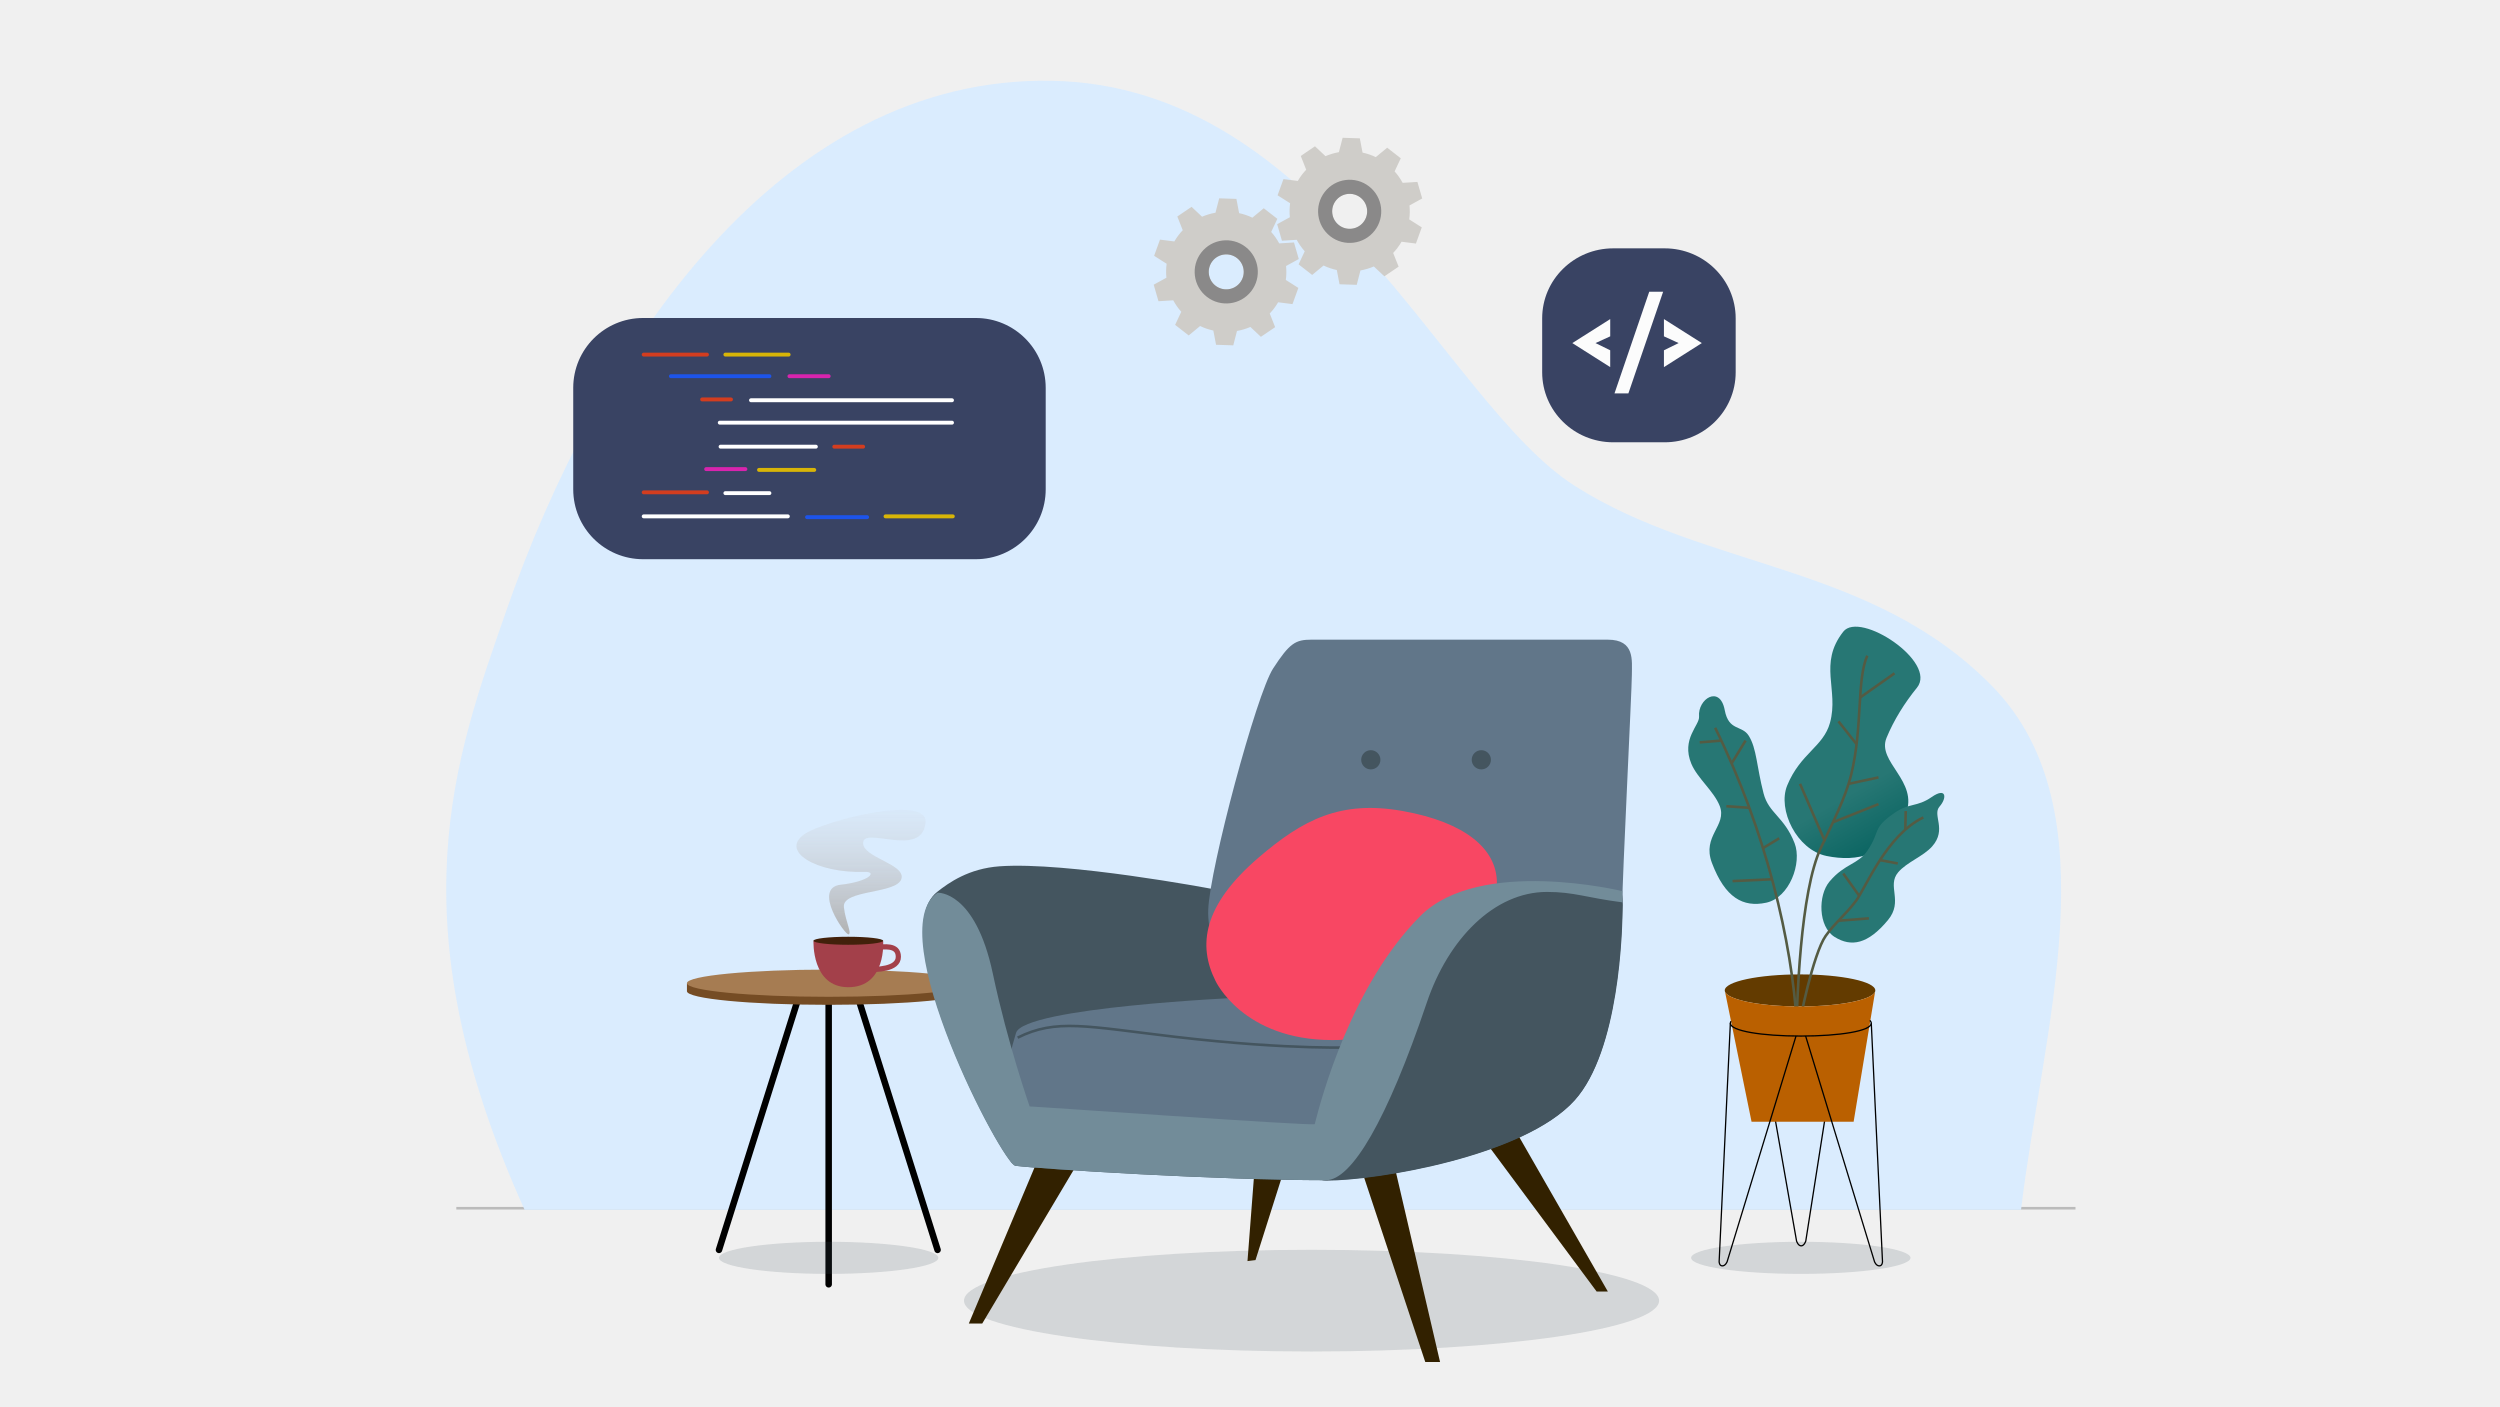
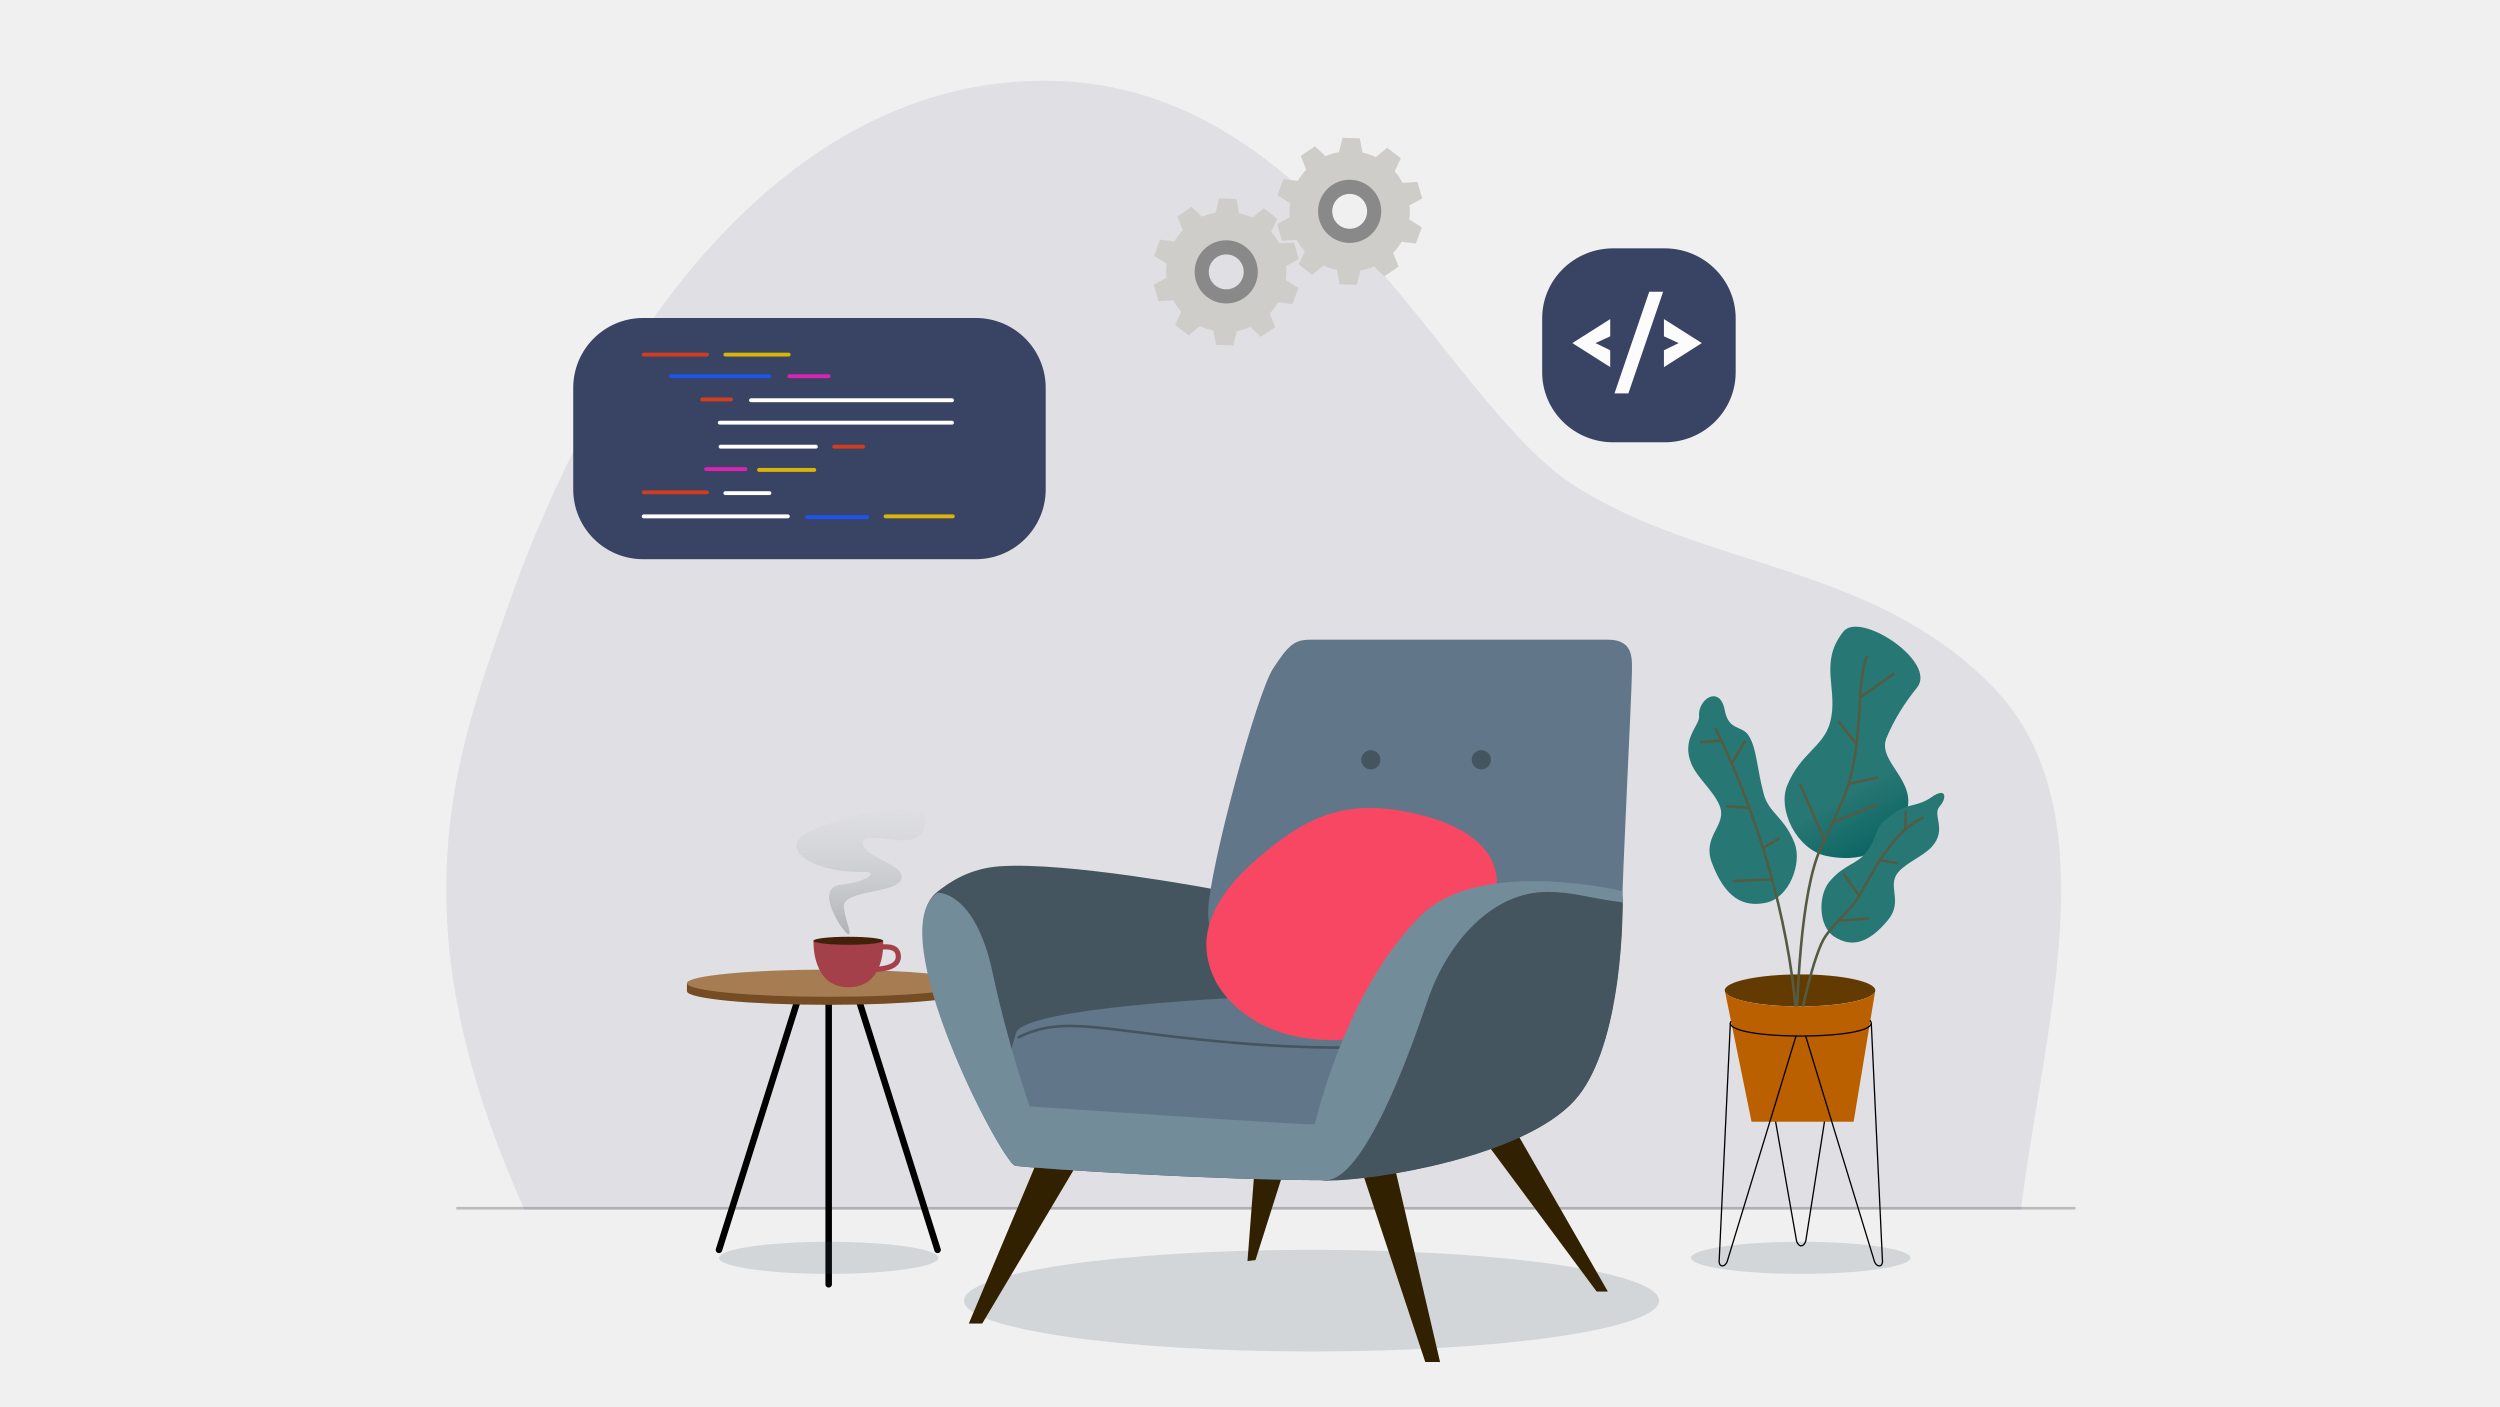
<svg xmlns="http://www.w3.org/2000/svg" version="1.1" x="0px" y="0px" viewBox="0 0 1920 1080" style="enable-background:new 0 0 1920 1080;" xml:space="preserve">
  <style type="text/css">
	.st0{opacity:0.22;fill:none;stroke:#000000;stroke-width:2;stroke-miterlimit:10;}
- 	.st1{fill:#DAECFE;}
+ 	.st1{opacity:0.07;fill:#000042;}
	.st2{fill:#394363;}
	.st3{fill:none;stroke:#000000;stroke-width:5;stroke-linecap:round;stroke-miterlimit:10;}
	.st4{fill:#754C24;}
	.st5{fill:#A67C52;}
	.st6{fill:#A3404A;}
	.st7{fill:#42210B;}
	.st8{fill:none;stroke:#A3404A;stroke-width:4;stroke-miterlimit:10;}
	.st9{opacity:0.17;fill:#44555F;}
	.st10{fill:#322100;}
	.st11{fill:#44555F;}
	.st12{fill:#617689;}
	.st13{fill:#F84763;}
	.st14{fill:none;stroke:#44555F;stroke-width:2;stroke-miterlimit:10;}
	.st15{fill:#728C99;}
	.st16{fill:#633B00;}
	.st17{fill:url(#SVGID_1_);}
	.st18{fill:#277774;}
	.st19{fill:none;stroke:#545B43;stroke-width:2;stroke-miterlimit:10;}
	.st20{fill:none;stroke:#000000;stroke-miterlimit:10;}
	.st21{fill:#BA6000;}
	.st22{fill:#FCFCFC;}
	.st23{fill:none;stroke:#D33D1F;stroke-width:3;stroke-linecap:round;stroke-miterlimit:10;}
	.st24{fill:none;stroke:#D8B507;stroke-width:3;stroke-linecap:round;stroke-miterlimit:10;}
	.st25{fill:none;stroke:#1D54EA;stroke-width:3;stroke-linecap:round;stroke-miterlimit:10;}
	.st26{fill:none;stroke:#D824AE;stroke-width:3;stroke-linecap:round;stroke-miterlimit:10;}
	.st27{fill:none;stroke:#FFFFFF;stroke-width:3;stroke-linecap:round;stroke-miterlimit:10;}
	.st28{fill:#CFCDC9;}
	.st29{fill:#8A8989;}
- 	.st30{fill:url(#Humo_00000147219426196584035030000002491438232682528643_);}
+ 	.st30{fill:url(#Humo_00000166636284205639750620000010514199834005341335_);}
</style>
  <g id="fondoNoAnim">
    <g id="NoAnimado">
      <g>
        <g id="Fondo">
          <g>
            <line class="st0" x1="350.45" y1="927.92" x2="1593.98" y2="927.92" />
            <path class="st1" d="M1552.16,929.15c16.17-136.63,70.76-306.46-21.5-401.48c-92.26-95.03-220.24-90.27-321.08-154.42       S1015.66,65.61,807.53,62.04S458.76,267.68,388.68,469.47c-38.78,111.65-86.61,236.38,14.22,459.68H1552.16" />
          </g>
          <path class="st2" d="M440.24,297.88v77.93c0,29.63,24.02,53.66,53.66,53.66h255.54c29.63,0,53.66-24.02,53.66-53.66v-77.93      c0-29.63-24.02-53.66-53.66-53.66H493.89C464.26,244.23,440.24,268.25,440.24,297.88z" />
        </g>
        <g id="Muebles">
          <g id="Mesa-Sofa-planta">
            <g id="Mesa">
              <line class="st3" x1="636.42" y1="752.65" x2="636.42" y2="986.34" />
              <line class="st3" x1="655.49" y1="755.1" x2="720.06" y2="959.9" />
              <line class="st3" x1="616.74" y1="755.1" x2="552.17" y2="959.9" />
              <g>
                <path class="st4" d="M527.57,755.1v6.15c0,5.77,48.74,10.46,108.85,10.46s108.86-4.68,108.86-10.46v-6.15" />
              </g>
              <g>
                <ellipse class="st5" cx="636.42" cy="755.1" rx="108.86" ry="10.45" />
              </g>
              <g id="Taza">
                <path class="st6" d="M624.76,722.51c0,0-1.67,35.67,26.75,35.67c29.53,0,26.75-35.67,26.75-35.67" />
                <ellipse class="st7" cx="651.49" cy="722.51" rx="26.75" ry="3.08" />
                <path class="st8" d="M673.1,727.43c5.18,0,16.83-2.46,16.83,7.38s-16.83,9.84-24.6,9.84" />
              </g>
            </g>
            <g id="Sofa">
              <ellipse class="st9" cx="1007.27" cy="998.9" rx="266.91" ry="39.06" />
              <ellipse class="st9" cx="1383.02" cy="966.02" rx="84.24" ry="12.33" />
              <ellipse class="st9" cx="636.41" cy="966.02" rx="84.24" ry="12.33" />
              <polygon id="pataSofa" class="st10" points="803.09,876.26 744.05,1016.48 754.35,1016.48 839.99,872.57 964.22,888.56         958.07,968.51 964.22,967.75 991.28,882.41 1045.4,897.61 1094.6,1046 1105.96,1046 1065.63,872.57 1137.65,872.57         1226.21,991.88 1234.82,991.88 1145.03,835.35 809.24,860.27       " />
              <g>
                <path class="st11" d="M1246.16,694.84c-0.82,19.66-2.46,111.93-36.9,150.06c-38.55,42.68-151.29,61.5-190.65,61.5         c-82.42,0-217.87-8.48-238.62-11.07c-9.84-1.23-102.09-177.12-60.27-210.33c9.03-7.17,24.37-17.99,47.97-19.68         c51.66-3.69,162.36,17.22,162.36,17.22C926.17,681.84,1250.19,597.66,1246.16,694.84z" />
                <path class="st12" d="M1234.82,491.27c20.91,0,18.45,15.99,18.45,27.06s-7.38,157.4-7.38,175.89         c0,19.68-2.46,111.93-36.9,150.06c-38.55,42.68-151.29,61.5-190.65,61.5c-82.42,0-217.87-8.48-238.62-11.07         c-9.84-1.23-15.31-50.5,0.61-101.48c6.15-19.68,172.2-27.06,172.2-27.06s-25.83-35.67-24.6-67.65         c1.23-31.98,36.96-165.3,49.82-185.12c12.71-19.58,17.22-22.14,29.52-22.14C1017.5,491.27,1234.82,491.27,1234.82,491.27z" />
                <path class="st13" d="M933.47,753.26c-13.53-27.06-9.84-57.81,33.21-94.71c33.74-28.92,62.73-44.28,110.7-35.67         s71.89,29.1,72.23,54.53c0.34,25.42-30.4,121.36-126.35,121.36C954.38,798.77,933.47,753.26,933.47,753.26z" />
                <path class="st11" d="M1246.12,695.16c0.18,19.68-2.46,111.93-36.9,150.06c-38.55,42.68-151.29,61.5-190.65,61.5         c-44.72,0,57.58-178.06,87.1-201.43S1245.89,669.62,1246.12,695.16z" />
                <path class="st14" d="M781.56,796.92c29.52-14.76,52.57-8.66,121.16-0.61c89.17,10.46,139.6,7.99,139.6,7.99" />
                <path class="st15" d="M1245.89,684.38v8.61c-27.49-3.52-36.9-7.99-57.81-7.99c-40.61,0-75.8,36.19-92.25,84.87         c-30.75,91.02-57.81,136.53-77.52,136.53c-82.42,0-217.87-8.48-238.62-11.07c-9.84-1.23-103.88-180.2-59.63-209.72         c0,0,28.91-1.84,42.43,62.11c11.43,54.04,28.29,102.09,28.29,102.09c-3.88-0.7,218.52,15.22,218.94,13.53         c4.92-19.68,28.29-107.01,81.18-159.9C1136.57,657.79,1245.89,684.38,1245.89,684.38z" />
                <g>
                  <circle class="st11" cx="1052.78" cy="583.52" r="7.38" />
                  <circle class="st11" cx="1137.65" cy="583.52" r="7.38" />
                </g>
              </g>
            </g>
            <g id="Planta">
              <ellipse class="st16" cx="1382.42" cy="760.64" rx="57.81" ry="12.3" />
              <linearGradient id="SVGID_1_" gradientUnits="userSpaceOnUse" x1="1383.493" y1="502.932" x2="1466.041" y2="645.909">
                <stop offset="0.673" style="stop-color:#277774" />
                <stop offset="0.986" style="stop-color:#096461" />
              </linearGradient>
              <path class="st17" d="M1402.89,657.41c-22.98-4.65-37.97-35.6-30.31-54.21c10.22-24.84,27.76-29.55,32.87-48.16        c6.96-25.38-9.18-45.22,10.18-69.92c12.77-16.29,72.57,23.37,56.58,43.05c-9.41,11.58-17.69,24.73-23.36,38.5        c-7.66,18.61,24.96,33.08,14.75,58.67C1450.63,657.84,1425.87,662.06,1402.89,657.41z" />
              <path class="st18" d="M1409,719.58c-12.75-7.96-12.85-32.03-3.9-42.59c11.93-14.09,21.86-12.83,29.27-23.94        c10.1-15.14,3.19-16.69,20.59-28.74c11.47-7.94,17.08-4.23,28.55-12.17c11.47-7.94,11.84,0.77,6.06,7.3s5.88,17.54-5.68,30.6        c-6.79,7.67-19.49,12.09-26.11,19.91c-8.94,10.56,4.26,22.11-7.85,36.7C1434.56,725.18,1421.75,727.54,1409,719.58z" />
              <path class="st18" d="M1356.43,693.28c17.84-3.81,27.75-30.5,21.8-45.75c-7.94-20.35-19.82-22.87-23.79-38.12        c-5.4-20.79-5.24-34.5-11.39-44.34c-5.26-8.41-15.39-3.34-18.45-19.68c-3.69-19.68-20.91-8.61-19.72,4.92        c0.58,6.61-13.88,17.16-5.95,36.22c4.66,11.19,17.4,21.12,21.8,32.41c5.95,15.25-13.88,22.87-5.95,43.84        C1324.87,689.41,1338.59,697.09,1356.43,693.28z" />
              <g>
                <path class="st19" d="M1382.45,787.08c-1.29-0.31,10.23-55.01,19.64-68.26c7.41-10.43,15.1-16.04,23.37-27.06         c7.38-9.84,23.37-50.43,51.66-63.96" />
                <path class="st19" d="M1434.08,503.57c-8.19,18.14-3.45,54.8-12.3,91.02c-4.56,18.66-14.76,38.13-23.37,56.58         c-15.65,33.53-18.67,116.49-19.07,155.49" />
                <path class="st19" d="M1379.96,786.47c-3.69-62.73-23.37-147.6-62.73-227.55" />
                <line class="st19" x1="1401.58" y1="646.25" x2="1382.42" y2="601.97" />
                <line class="st19" x1="1419.71" y1="601.97" x2="1442.69" y2="597.05" />
                <line class="st19" x1="1428.58" y1="535.69" x2="1454.99" y2="517.1" />
                <line class="st19" x1="1425.84" y1="571.54" x2="1411.94" y2="554" />
                <line class="st19" x1="1407.73" y1="631.49" x2="1442.69" y2="617.56" />
                <line class="st19" x1="1411.94" y1="707.12" x2="1435.31" y2="705.29" />
                <line class="st19" x1="1427.93" y1="688.07" x2="1415.63" y2="670.85" />
                <line class="st19" x1="1443.15" y1="660.44" x2="1457.51" y2="663.15" />
                <line class="st19" x1="1463.28" y1="636.74" x2="1463.6" y2="622.88" />
                <line class="st19" x1="1360.93" y1="675.27" x2="1330.59" y2="676.68" />
                <line class="st19" x1="1353.97" y1="651.35" x2="1366.43" y2="643.79" />
                <line class="st19" x1="1343.49" y1="620.4" x2="1325.84" y2="619.19" />
                <line class="st19" x1="1329.87" y1="586.29" x2="1340.6" y2="568.76" />
                <line class="st19" x1="1321.96" y1="568.76" x2="1305.38" y2="570.14" />
              </g>
              <path class="st20" d="M1404.56,839.97l-17.72,113.16c0,0-1.18,3.69-3.54,3.69s-3.54-3.69-3.54-3.69l-20.08-114.39" />
              <path class="st21" d="M1382.42,772.94c-30.37,0-55.25-4.98-57.61-11.32l20.38,99.88h78.39l16.53-100.07        C1438.19,767.85,1413.1,772.94,1382.42,772.94z" />
              <path class="st20" d="M1328.91,785.85l-8.61,183.08c0,0,0,3.27,2.46,3.27s3.69-3.27,3.69-3.27l52.89-173.27" />
              <path class="st20" d="M1437.15,785.85l8.61,183.08c0,0,0,3.27-2.46,3.27c-2.46,0-3.69-3.27-3.69-3.27l-52.89-173.27" />
              <path class="st20" d="M1436.05,783.65c0.72,0.73,1.1,1.47,1.1,2.21c0,5.94-24.23,9.84-54.12,9.84s-54.12-3.9-54.12-9.84        c0-0.52,0.19-1.04,0.54-1.55" />
            </g>
          </g>
        </g>
      </g>
    </g>
  </g>
  <g id="fondoBurbuja">
    <path class="st2" d="M1184.39,244.47v41.47c0,29.68,24.43,53.74,54.56,53.74h39.49c30.13,0,54.56-24.06,54.56-53.74v-41.47   c0-29.68-24.43-53.74-54.56-53.74h-39.49C1208.82,190.74,1184.39,214.79,1184.39,244.47z" />
  </g>
  <g id="_x3C__x2F__x3E_">
    <g>
      <g>
        <path class="st22" d="M1225.36,263.48h-17.81l29.1-18.43v13.26L1225.36,263.48z M1236.64,281.95l-29.1-18.47h17.81l11.29,5.54     V281.95z" />
        <path class="st22" d="M1250.6,302.14h-10.67l26.68-78.07h10.67L1250.6,302.14z" />
        <path class="st22" d="M1277.9,245.05l29.1,18.43h-17.81l-11.29-5.17V245.05z M1289.19,263.48H1307l-29.1,18.47v-12.93     L1289.19,263.48z" />
      </g>
    </g>
  </g>
  <g id="Code_00000046324078178650172470000012745358417619073431_">
    <g id="Code">
      <line class="st23" x1="494.36" y1="272.33" x2="542.94" y2="272.33" />
      <line class="st23" x1="494.36" y1="378.11" x2="542.94" y2="378.11" />
      <line class="st23" x1="539.25" y1="306.77" x2="561.39" y2="306.77" />
      <line class="st23" x1="640.73" y1="343.05" x2="662.87" y2="343.05" />
      <line class="st24" x1="557.09" y1="272.33" x2="605.67" y2="272.33" />
      <line class="st24" x1="582.92" y1="360.89" x2="625.35" y2="360.89" />
      <line class="st24" x1="680.09" y1="396.56" x2="731.75" y2="396.56" />
      <line class="st25" x1="515.27" y1="288.93" x2="590.91" y2="288.93" />
      <line class="st25" x1="619.82" y1="397.17" x2="665.94" y2="397.17" />
      <line class="st26" x1="606.29" y1="288.93" x2="636.42" y2="288.93" />
      <line class="st26" x1="542.33" y1="360.27" x2="572.46" y2="360.27" />
      <line class="st27" x1="576.77" y1="307.39" x2="731.13" y2="307.39" />
      <line class="st27" x1="552.78" y1="324.61" x2="731.13" y2="324.61" />
      <line class="st27" x1="553.4" y1="343.05" x2="626.58" y2="343.05" />
      <line class="st27" x1="494.36" y1="396.56" x2="605.06" y2="396.56" />
      <line class="st27" x1="557.09" y1="378.73" x2="590.91" y2="378.73" />
    </g>
  </g>
  <g id="Gear2">
    <g id="gear2">
      <path class="st28" d="M1069.95,194.25c1.08-1.13,2.11-2.33,3.1-3.59c1.25-1.61,2.34-3.3,3.34-5.01l11.04,1.4l1.26-3.49l1.97-5.46    l1.26-3.48l-9.62-6.12c0.48-3.57,0.54-7.16,0.19-10.71l9.76-5.36l-1.03-3.57l-1.62-5.58l-1.02-3.56l-11.36,0.7    c-1.68-3.13-3.74-6.08-6.16-8.8l4.74-10.06l-2.93-2.28l-4.58-3.56l-2.93-2.28l-8.76,7.23c-3.28-1.59-6.7-2.72-10.17-3.48    l-2.08-10.94l-3.71-0.12l-5.8-0.19l-3.71-0.12l-2.85,11.04c-3.53,0.64-6.99,1.64-10.3,3.08l-8.07-7.59l-3.07,2.08l-4.8,3.26    L999,119.8l4.16,10.55c-1.09,1.13-2.12,2.34-3.11,3.6c-1.25,1.61-2.34,3.3-3.34,5.01l-11.03-1.4l-1.26,3.49l-1.97,5.45l-1.26,3.49    l9.61,6.11c-0.48,3.57-0.54,7.17-0.19,10.73l-9.75,5.35l1.03,3.56l1.61,5.57l1.03,3.56l11.34-0.7c1.68,3.13,3.74,6.08,6.17,8.81    l-4.73,10.05l2.93,2.27l4.58,3.57l2.92,2.28l8.76-7.23c3.28,1.59,6.7,2.71,10.17,3.47l2.08,10.93l3.71,0.12l5.81,0.19l3.7,0.13    l2.85-11.05c3.52-0.64,6.98-1.64,10.29-3.08l8.07,7.58l3.07-2.08l4.81-3.26l3.07-2.08L1069.95,194.25z M1028.3,172.92    c-5.86-4.55-6.92-13-2.37-18.86c4.55-5.86,13-6.92,18.86-2.37c5.86,4.55,6.92,13,2.37,18.86    C1042.61,176.41,1034.16,177.47,1028.3,172.92z" />
      <path class="st29" d="M1051.43,143.15c-10.58-8.22-25.82-6.31-34.04,4.27c-8.22,10.58-6.31,25.82,4.27,34.04    c10.58,8.22,25.82,6.31,34.04-4.27C1063.92,166.61,1062.01,151.37,1051.43,143.15z M1028.3,172.92c-5.86-4.55-6.92-13-2.37-18.86    c4.55-5.86,13-6.92,18.86-2.37c5.86,4.55,6.92,13,2.37,18.86C1042.61,176.41,1034.16,177.47,1028.3,172.92z" />
    </g>
  </g>
  <g id="Gear1">
    <g id="gear1">
      <path class="st28" d="M975.16,240.75c1.08-1.13,2.11-2.33,3.1-3.59c1.25-1.61,2.34-3.3,3.34-5.01l11.04,1.4l1.26-3.49l1.97-5.46    l1.26-3.48l-9.62-6.12c0.48-3.57,0.54-7.16,0.19-10.71l9.76-5.36l-1.03-3.57l-1.62-5.58l-1.02-3.56l-11.36,0.7    c-1.68-3.13-3.74-6.08-6.16-8.8l4.74-10.06l-2.93-2.28l-4.58-3.56l-2.93-2.28l-8.76,7.23c-3.28-1.59-6.7-2.72-10.17-3.48    l-2.08-10.94l-3.71-0.12l-5.8-0.19l-3.71-0.12l-2.85,11.04c-3.53,0.64-6.99,1.64-10.3,3.08l-8.07-7.59l-3.07,2.08l-4.8,3.26    l-3.07,2.08l4.16,10.55c-1.09,1.13-2.12,2.34-3.11,3.6c-1.25,1.61-2.34,3.3-3.34,5.01l-11.03-1.4l-1.26,3.49l-1.97,5.45    l-1.26,3.49l9.61,6.11c-0.48,3.57-0.54,7.17-0.19,10.73l-9.75,5.35l1.03,3.56l1.61,5.57l1.03,3.56l11.34-0.7    c1.68,3.13,3.74,6.08,6.17,8.81l-4.73,10.05l2.93,2.27l4.58,3.57l2.92,2.28l8.76-7.23c3.28,1.59,6.7,2.71,10.17,3.47l2.08,10.93    l3.71,0.12l5.81,0.19l3.7,0.13l2.85-11.05c3.52-0.64,6.98-1.64,10.29-3.08l8.07,7.58l3.07-2.08l4.81-3.26l3.07-2.08L975.16,240.75    z M933.51,219.42c-5.86-4.55-6.92-13-2.37-18.86c4.55-5.86,13-6.92,18.86-2.37c5.86,4.55,6.92,13,2.37,18.86    C947.81,222.91,939.37,223.97,933.51,219.42z" />
      <path class="st29" d="M956.64,189.65c-10.58-8.22-25.82-6.31-34.04,4.27c-8.22,10.58-6.31,25.82,4.27,34.04    c10.58,8.22,25.82,6.31,34.04-4.27C969.13,213.11,967.21,197.87,956.64,189.65z M933.51,219.42c-5.86-4.55-6.92-13-2.37-18.86    c4.55-5.86,13-6.92,18.86-2.37c5.86,4.55,6.92,13,2.37,18.86C947.81,222.91,939.37,223.97,933.51,219.42z" />
    </g>
  </g>
  <g id="Humo_00000016763787692091277080000007039613076623116966_">
-     <linearGradient id="Humo_00000142136905074102208350000014046505127320756882_" gradientUnits="userSpaceOnUse" x1="661.271" y1="717.62" x2="661.271" y2="620.933">
+     <linearGradient id="Humo_00000036238844558964595650000008607667631840422801_" gradientUnits="userSpaceOnUse" x1="661.271" y1="717.62" x2="661.271" y2="620.933">
      <stop offset="0" style="stop-color:#B1B1B1" />
      <stop offset="0.015" style="stop-color:#B1B2B2;stop-opacity:0.987" />
      <stop offset="0.986" style="stop-color:#CED0D6;stop-opacity:0.12" />
    </linearGradient>
-     <path id="Humo" style="fill:url(#Humo_00000142136905074102208350000014046505127320756882_);" d="M651.8,717.59   c-2.46,1.23-28.29-35.67-6.15-38.13c22.14-2.46,28.36-10.18,18.45-9.84c-36.64,1.24-66.42-15.99-45.51-29.52   c15.35-9.93,94.11-30.05,92.25-8.61c-2.46,28.29-47.97,2.46-47.97,15.99c0,11.14,31.98,15.99,29.52,27.06   c-2.75,12.36-45.82,8.31-44.28,22.14C649.34,707.75,654.26,716.36,651.8,717.59z" />
+     <path id="Humo" style="fill:url(#Humo_00000036238844558964595650000008607667631840422801_);" d="M651.8,717.59   c-2.46,1.23-28.29-35.67-6.15-38.13c22.14-2.46,28.36-10.18,18.45-9.84c-36.64,1.24-66.42-15.99-45.51-29.52   c15.35-9.93,94.11-30.05,92.25-8.61c-2.46,28.29-47.97,2.46-47.97,15.99c0,11.14,31.98,15.99,29.52,27.06   c-2.75,12.36-45.82,8.31-44.28,22.14C649.34,707.75,654.26,716.36,651.8,717.59z" />
  </g>
</svg>
